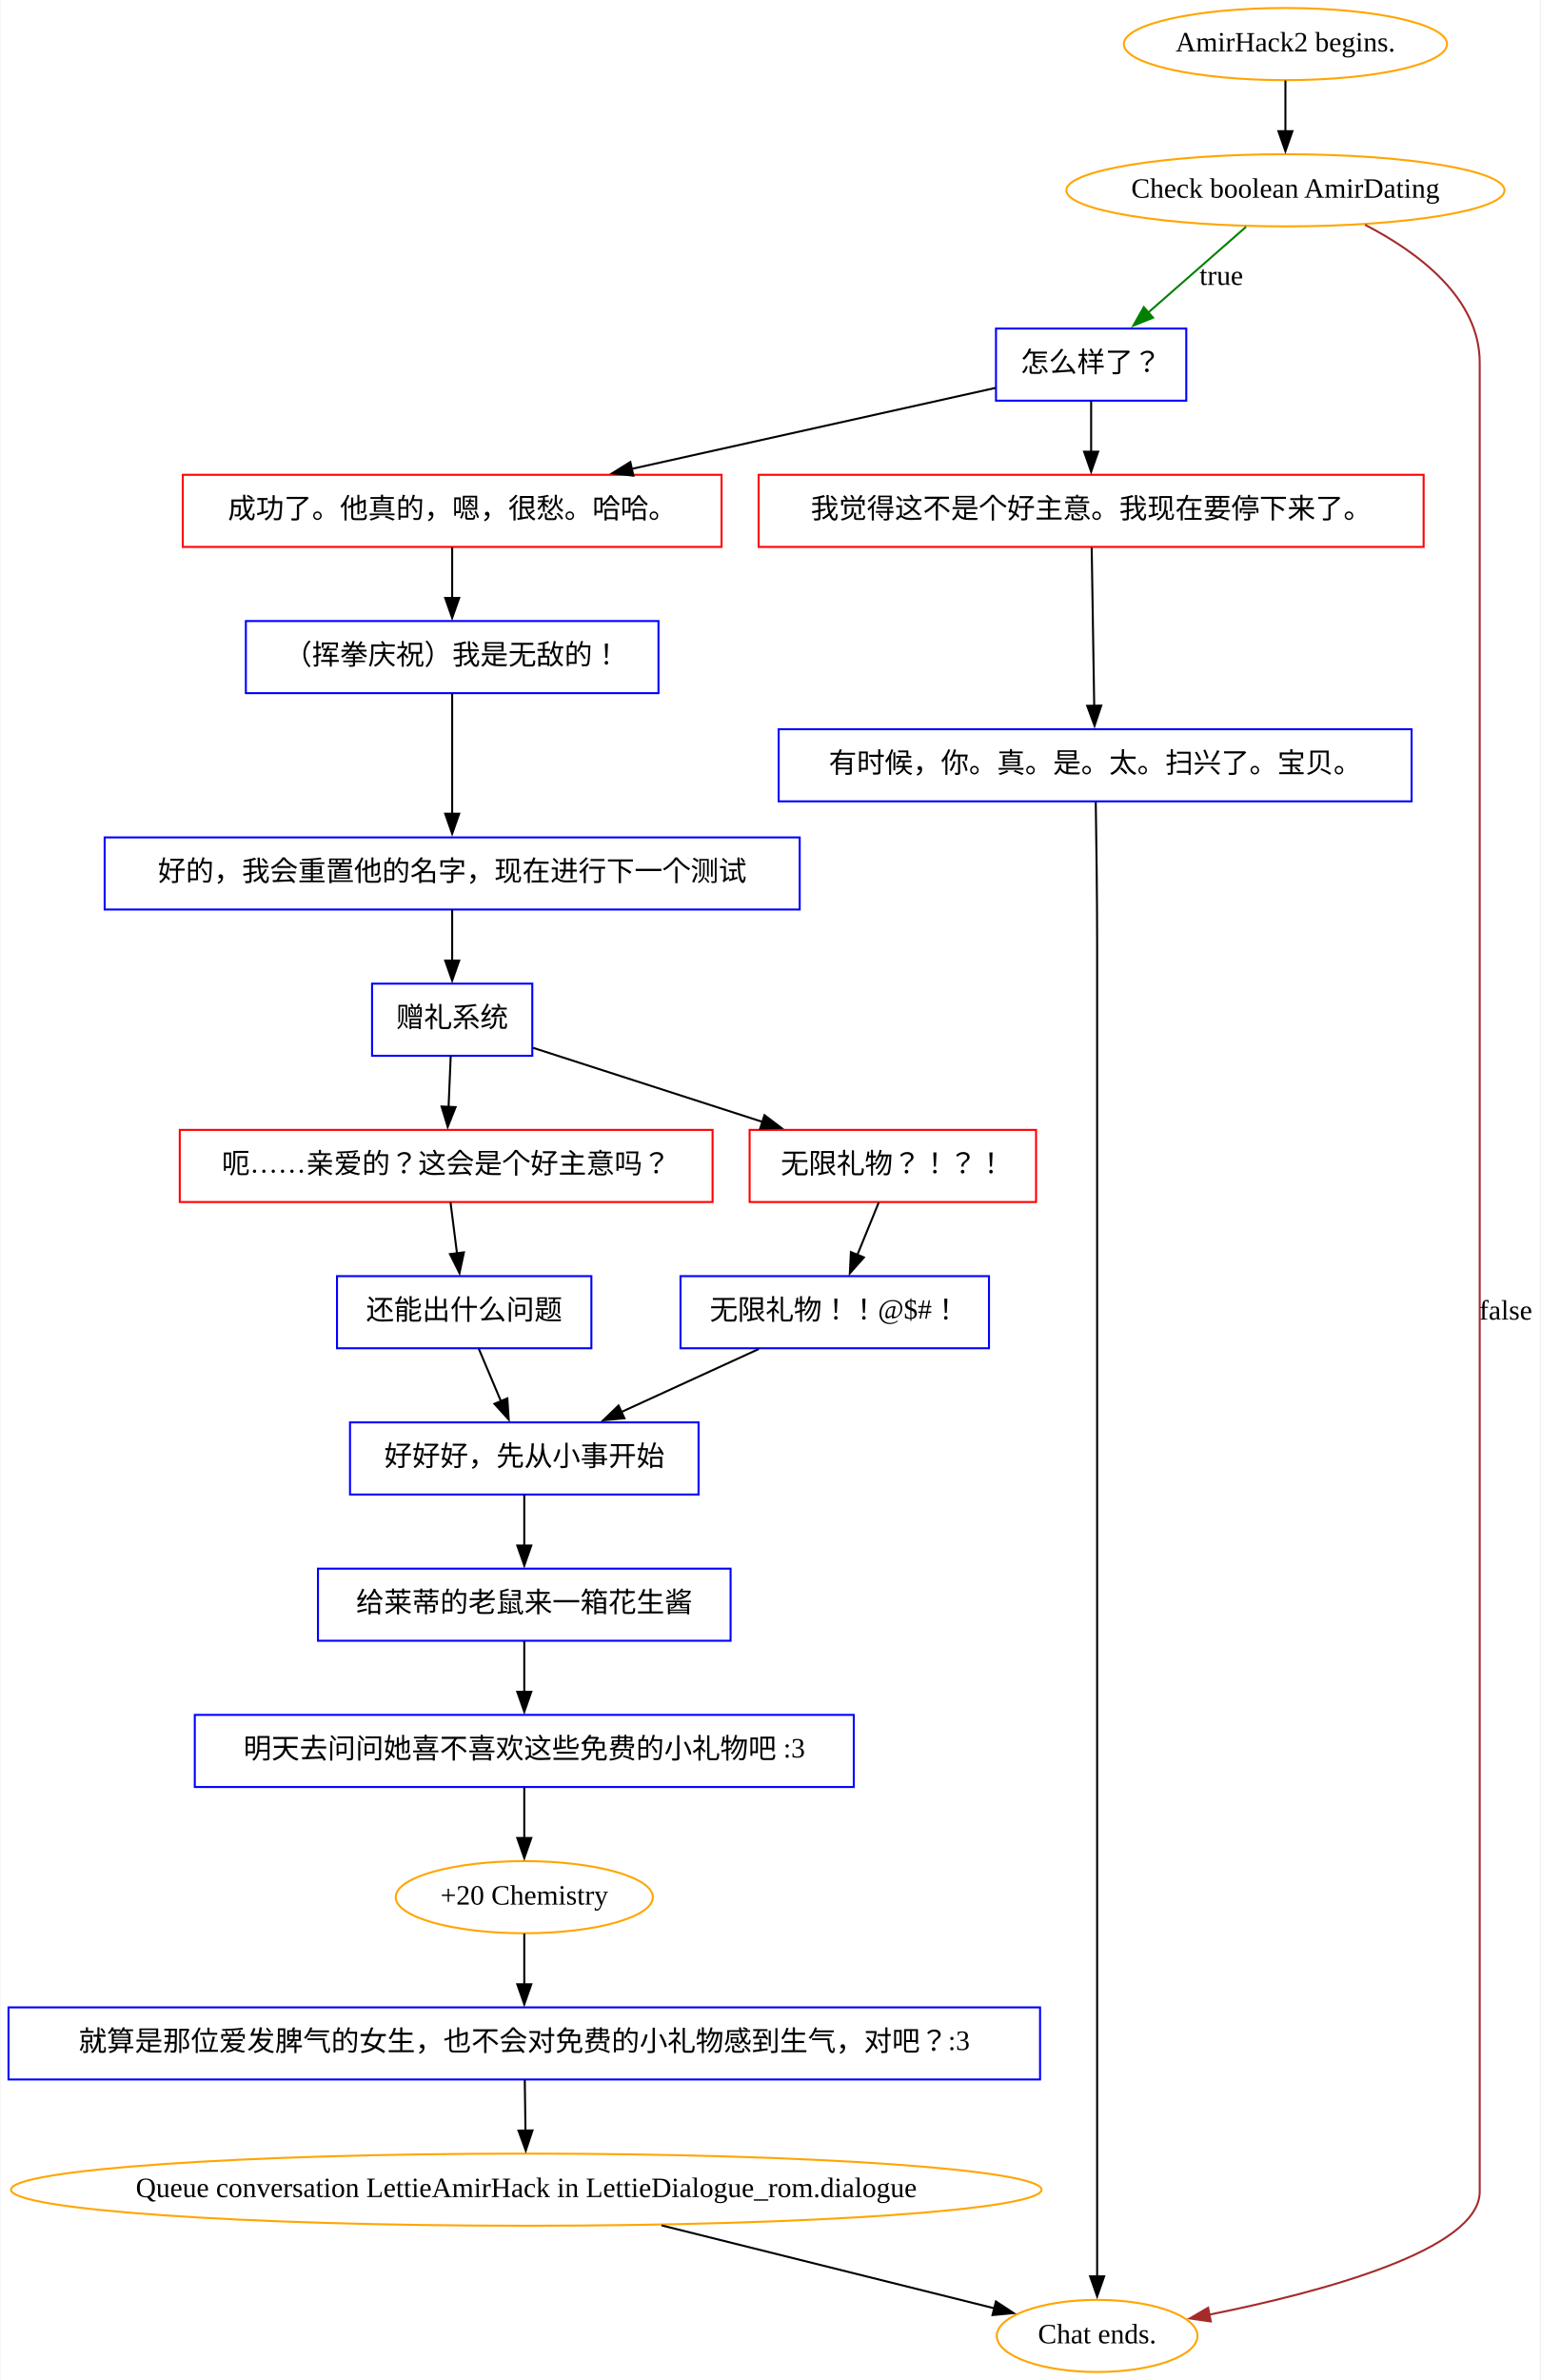
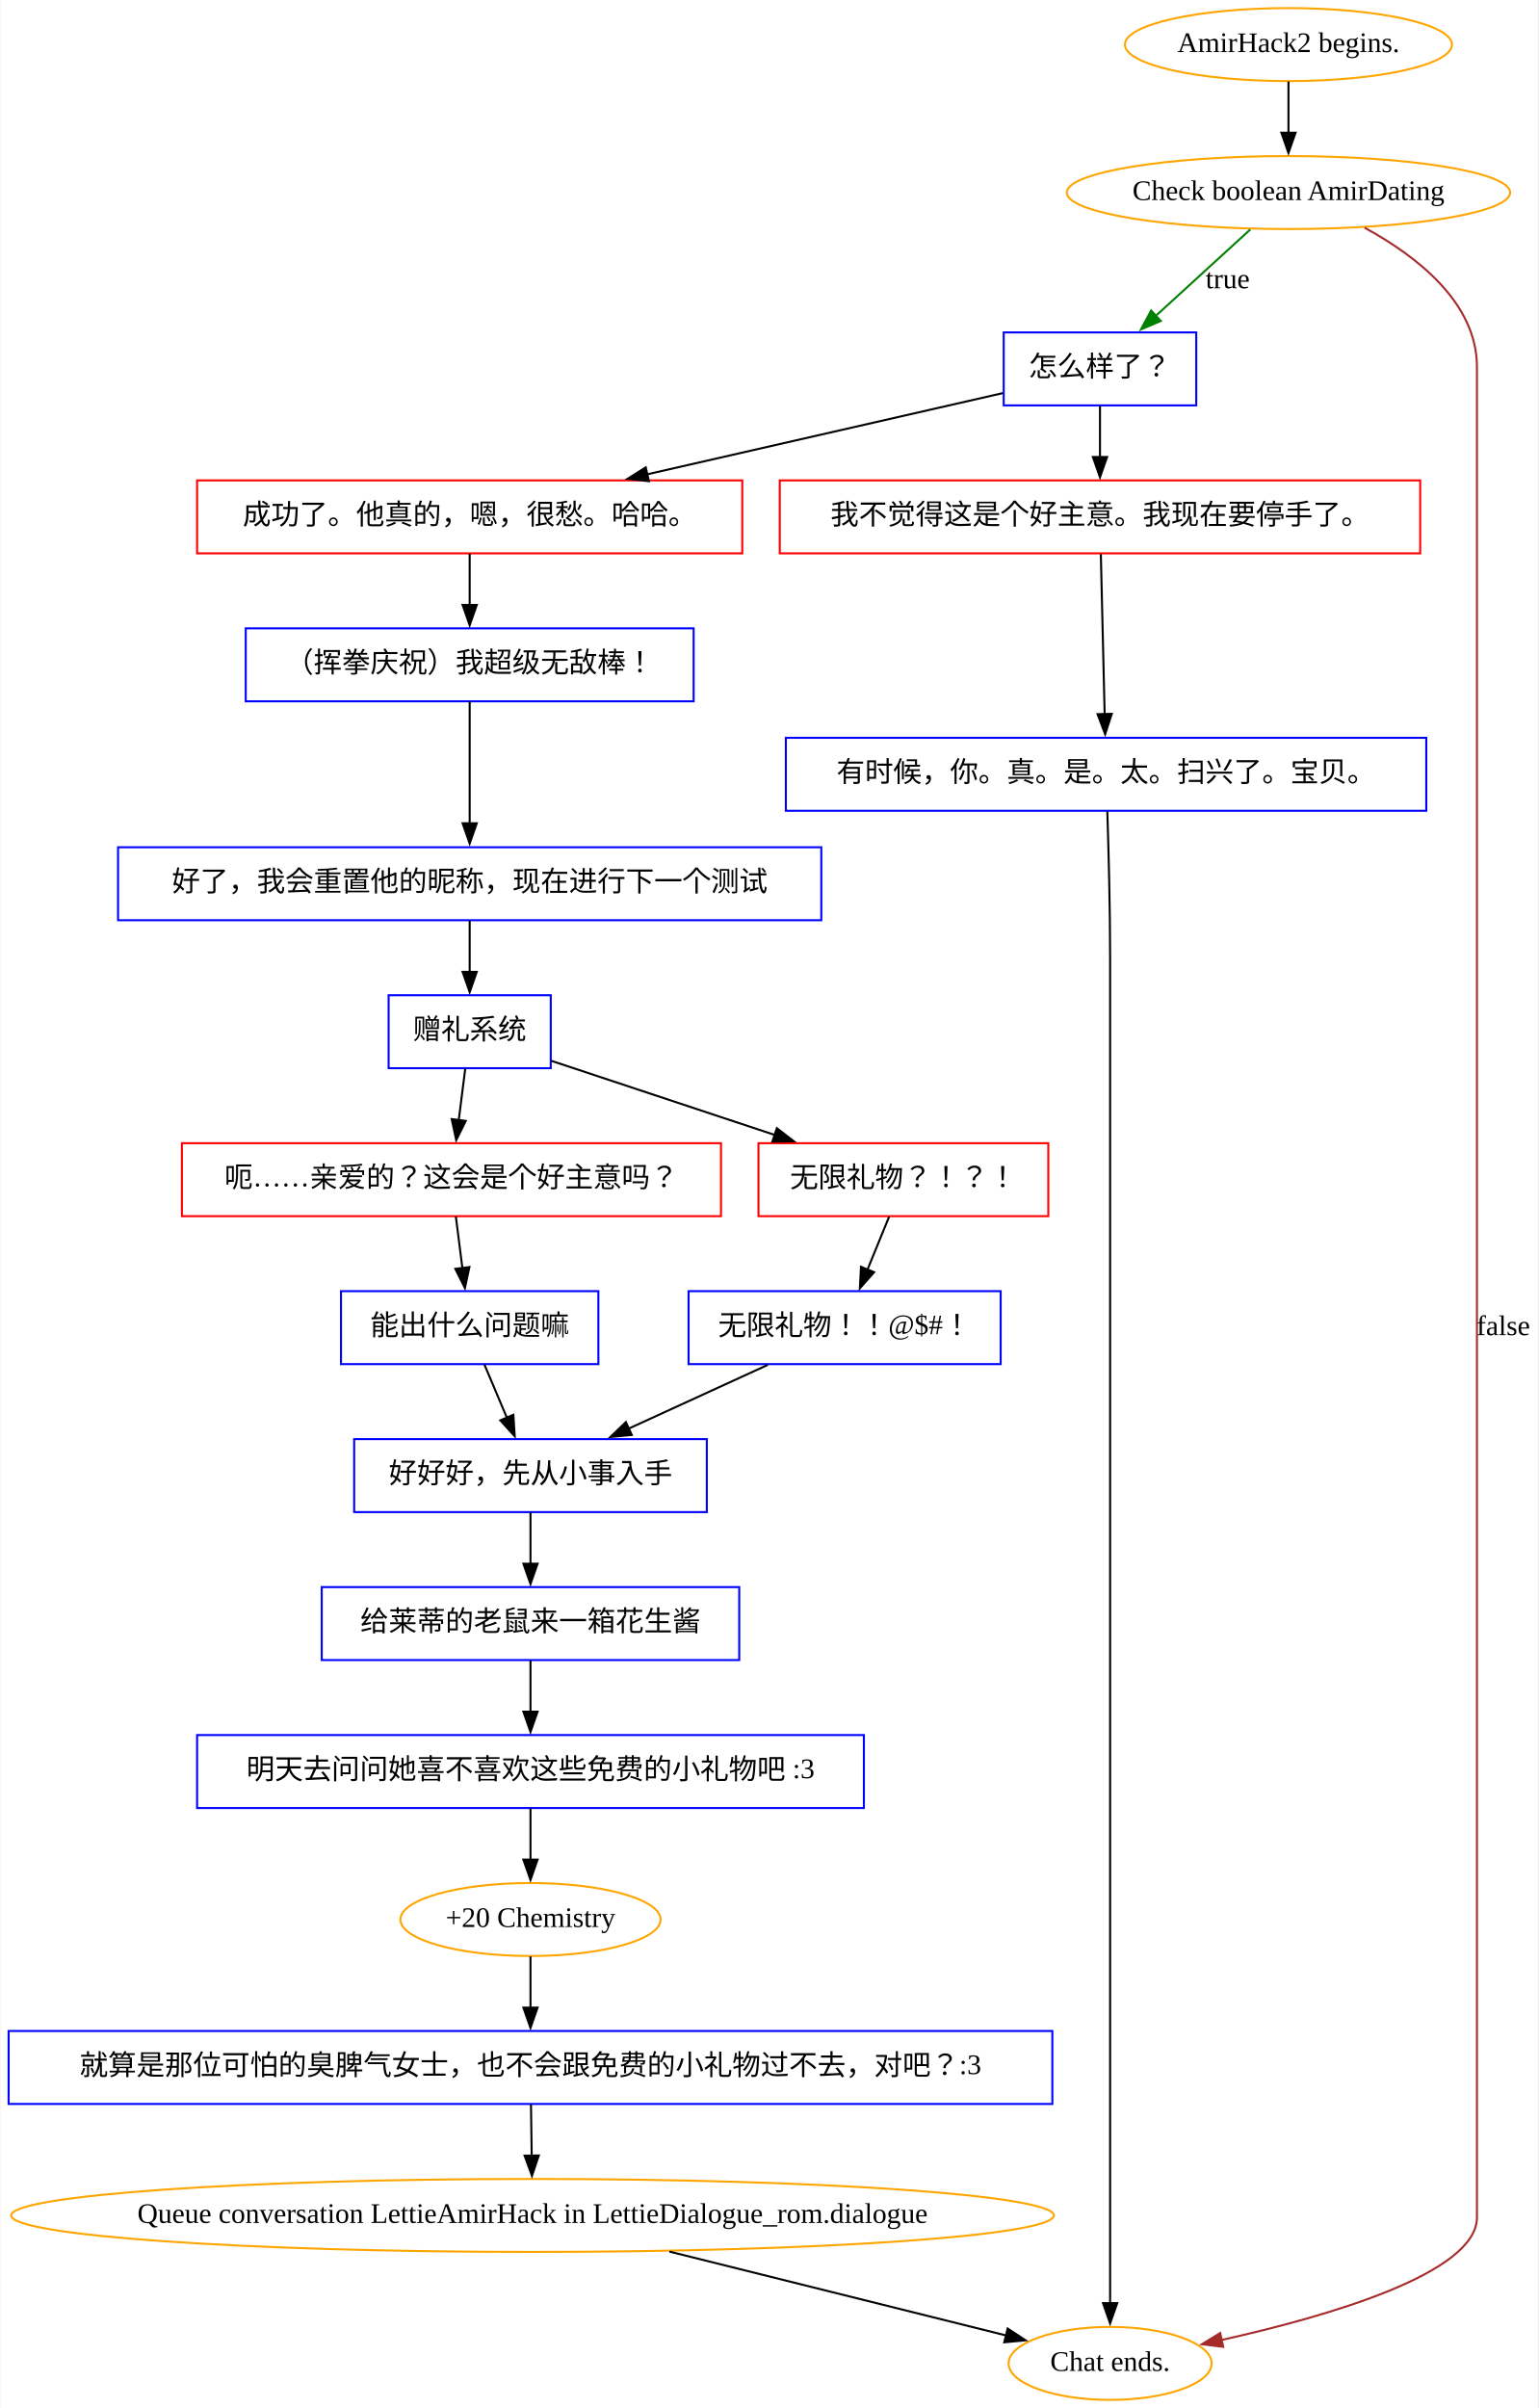
- <svg xmlns="http://www.w3.org/2000/svg" width="769pt" height="1188pt" viewBox="0.00 0.00 768.50 1188.00">
+ <svg xmlns="http://www.w3.org/2000/svg" width="759pt" height="1188pt" viewBox="0.00 0.00 758.50 1188.00">
  <g id="graph0" class="graph" transform="scale(1 1) rotate(0) translate(4 1184)">
-     <polygon fill="white" stroke="none" points="-4,4 -4,-1184 764.5,-1184 764.5,4 -4,4" />
+     <polygon fill="white" stroke="none" points="-4,4 -4,-1184 754.5,-1184 754.5,4 -4,4" />
    <g id="node1" class="node">
-       <ellipse fill="none" stroke="orange" cx="637.5" cy="-1162" rx="80.69" ry="18" />
-       <text text-anchor="middle" x="637.5" y="-1158.3" font-family="Times New Roman,serif" font-size="14.00">AmirHack2 begins.</text>
+       <ellipse fill="none" stroke="orange" cx="631.5" cy="-1162" rx="80.69" ry="18" />
+       <text text-anchor="middle" x="631.5" y="-1158.3" font-family="Times New Roman,serif" font-size="14.00">AmirHack2 begins.</text>
    </g>
    <g id="node2" class="node">
-       <ellipse fill="none" stroke="orange" cx="637.5" cy="-1089" rx="109.38" ry="18" />
-       <text text-anchor="middle" x="637.5" y="-1085.3" font-family="Times New Roman,serif" font-size="14.00">Check boolean AmirDating</text>
+       <ellipse fill="none" stroke="orange" cx="631.5" cy="-1089" rx="109.38" ry="18" />
+       <text text-anchor="middle" x="631.5" y="-1085.3" font-family="Times New Roman,serif" font-size="14.00">Check boolean AmirDating</text>
    </g>
    <g id="edge1" class="edge">
-       <path fill="none" stroke="black" d="M637.5,-1143.81C637.5,-1136.23 637.5,-1127.1 637.5,-1118.54" />
-       <polygon fill="black" stroke="black" points="641,-1118.54 637.5,-1108.54 634,-1118.54 641,-1118.54" />
+       <path fill="none" stroke="black" d="M631.5,-1143.81C631.5,-1136.23 631.5,-1127.1 631.5,-1118.54" />
+       <polygon fill="black" stroke="black" points="635,-1118.54 631.5,-1108.54 628,-1118.54 635,-1118.54" />
    </g>
    <g id="node3" class="node">
-       <polygon fill="none" stroke="blue" points="588,-1020 493,-1020 493,-984 588,-984 588,-1020" />
-       <text text-anchor="middle" x="540.5" y="-998.3" font-family="Times New Roman,serif" font-size="14.00">怎么样了？</text>
+       <polygon fill="none" stroke="blue" points="586,-1020 491,-1020 491,-984 586,-984 586,-1020" />
+       <text text-anchor="middle" x="538.5" y="-998.3" font-family="Times New Roman,serif" font-size="14.00">怎么样了？</text>
    </g>
    <g id="edge2" class="edge">
-       <path fill="none" stroke="green" d="M617.87,-1070.8C603.76,-1058.44 584.54,-1041.59 568.78,-1027.78" />
-       <polygon fill="green" stroke="green" points="571.4,-1025.42 561.57,-1021.46 566.79,-1030.69 571.4,-1025.42" />
-       <text text-anchor="middle" x="605.5" y="-1041.8" font-family="Times New Roman,serif" font-size="14.00">true</text>
+       <path fill="none" stroke="green" d="M612.68,-1070.8C599.28,-1058.55 581.06,-1041.9 566.03,-1028.16" />
+       <polygon fill="green" stroke="green" points="568.47,-1025.65 558.73,-1021.49 563.75,-1030.82 568.47,-1025.65" />
+       <text text-anchor="middle" x="601.5" y="-1041.8" font-family="Times New Roman,serif" font-size="14.00">true</text>
    </g>
    <g id="node4" class="node">
      <ellipse fill="none" stroke="orange" cx="543.5" cy="-18" rx="50.09" ry="18" />
      <text text-anchor="middle" x="543.5" y="-14.3" font-family="Times New Roman,serif" font-size="14.00">Chat ends.</text>
    </g>
    <g id="edge3" class="edge">
-       <path fill="none" stroke="brown" d="M677.23,-1071.8C704.02,-1057.95 734.5,-1035.13 734.5,-1003 734.5,-1003 734.5,-1003 734.5,-90 734.5,-60.96 655.93,-39.96 599.58,-28.64" />
-       <polygon fill="brown" stroke="brown" points="600.25,-25.21 589.77,-26.73 598.91,-32.08 600.25,-25.21" />
-       <text text-anchor="middle" x="747.5" y="-525.3" font-family="Times New Roman,serif" font-size="14.00">false</text>
+       <path fill="none" stroke="brown" d="M669.06,-1071.66C694.87,-1057.61 724.5,-1034.61 724.5,-1003 724.5,-1003 724.5,-1003 724.5,-90 724.5,-62.58 651.62,-41.37 598.35,-29.53" />
+       <polygon fill="brown" stroke="brown" points="599.31,-26.16 588.79,-27.47 597.83,-33 599.31,-26.16" />
+       <text text-anchor="middle" x="737.5" y="-525.3" font-family="Times New Roman,serif" font-size="14.00">false</text>
    </g>
    <g id="node5" class="node">
-       <polygon fill="none" stroke="red" points="356,-947 87,-947 87,-911 356,-911 356,-947" />
-       <text text-anchor="middle" x="221.5" y="-925.3" font-family="Times New Roman,serif" font-size="14.00">成功了。他真的，嗯，很愁。哈哈。</text>
+       <polygon fill="none" stroke="red" points="362,-947 93,-947 93,-911 362,-911 362,-947" />
+       <text text-anchor="middle" x="227.5" y="-925.3" font-family="Times New Roman,serif" font-size="14.00">成功了。他真的，嗯，很愁。哈哈。</text>
    </g>
    <g id="edge4" class="edge">
-       <path fill="none" stroke="black" d="M492.74,-990.37C444.9,-979.72 370.1,-963.07 311.16,-949.96" />
-       <polygon fill="black" stroke="black" points="311.97,-946.55 301.45,-947.79 310.45,-953.38 311.97,-946.55" />
+       <path fill="none" stroke="black" d="M490.59,-990.06C443.94,-979.41 371.97,-962.98 315.09,-950" />
+       <polygon fill="black" stroke="black" points="315.93,-946.6 305.4,-947.78 314.37,-953.42 315.93,-946.6" />
    </g>
    <g id="node6" class="node">
-       <polygon fill="none" stroke="red" points="706.5,-947 374.5,-947 374.5,-911 706.5,-911 706.5,-947" />
-       <text text-anchor="middle" x="540.5" y="-925.3" font-family="Times New Roman,serif" font-size="14.00">我觉得这不是个好主意。我现在要停下来了。</text>
+       <polygon fill="none" stroke="red" points="696.5,-947 380.5,-947 380.5,-911 696.5,-911 696.5,-947" />
+       <text text-anchor="middle" x="538.5" y="-925.3" font-family="Times New Roman,serif" font-size="14.00">我不觉得这是个好主意。我现在要停手了。</text>
    </g>
    <g id="edge5" class="edge">
-       <path fill="none" stroke="black" d="M540.5,-983.81C540.5,-976.23 540.5,-967.1 540.5,-958.54" />
-       <polygon fill="black" stroke="black" points="544,-958.54 540.5,-948.54 537,-958.54 544,-958.54" />
+       <path fill="none" stroke="black" d="M538.5,-983.81C538.5,-976.23 538.5,-967.1 538.5,-958.54" />
+       <polygon fill="black" stroke="black" points="542,-958.54 538.5,-948.54 535,-958.54 542,-958.54" />
    </g>
    <g id="node7" class="node">
-       <polygon fill="none" stroke="blue" points="324.5,-874 118.5,-874 118.5,-838 324.5,-838 324.5,-874" />
-       <text text-anchor="middle" x="221.5" y="-852.3" font-family="Times New Roman,serif" font-size="14.00">（挥拳庆祝）我是无敌的！</text>
+       <polygon fill="none" stroke="blue" points="338,-874 117,-874 117,-838 338,-838 338,-874" />
+       <text text-anchor="middle" x="227.5" y="-852.3" font-family="Times New Roman,serif" font-size="14.00">（挥拳庆祝）我超级无敌棒！</text>
    </g>
    <g id="edge6" class="edge">
-       <path fill="none" stroke="black" d="M221.5,-910.81C221.5,-903.23 221.5,-894.1 221.5,-885.54" />
-       <polygon fill="black" stroke="black" points="225,-885.54 221.5,-875.54 218,-885.54 225,-885.54" />
+       <path fill="none" stroke="black" d="M227.5,-910.81C227.5,-903.23 227.5,-894.1 227.5,-885.54" />
+       <polygon fill="black" stroke="black" points="231,-885.54 227.5,-875.54 224,-885.54 231,-885.54" />
    </g>
    <g id="node8" class="node">
-       <polygon fill="none" stroke="blue" points="700.5,-820 384.5,-820 384.5,-784 700.5,-784 700.5,-820" />
-       <text text-anchor="middle" x="542.5" y="-798.3" font-family="Times New Roman,serif" font-size="14.00">有时候，你。真。是。太。扫兴了。宝贝。</text>
+       <polygon fill="none" stroke="blue" points="699.5,-820 383.5,-820 383.5,-784 699.5,-784 699.5,-820" />
+       <text text-anchor="middle" x="541.5" y="-798.3" font-family="Times New Roman,serif" font-size="14.00">有时候，你。真。是。太。扫兴了。宝贝。</text>
    </g>
    <g id="edge7" class="edge">
-       <path fill="none" stroke="black" d="M540.78,-910.62C541.1,-890.19 541.65,-855.99 542.04,-831.62" />
-       <polygon fill="black" stroke="black" points="545.54,-831.8 542.2,-821.75 538.54,-831.69 545.54,-831.8" />
+       <path fill="none" stroke="black" d="M538.92,-910.62C539.41,-890.19 540.23,-855.99 540.81,-831.62" />
+       <polygon fill="black" stroke="black" points="544.31,-831.83 541.05,-821.75 537.31,-831.66 544.31,-831.83" />
    </g>
    <g id="node9" class="node">
-       <polygon fill="none" stroke="blue" points="395,-766 48,-766 48,-730 395,-730 395,-766" />
-       <text text-anchor="middle" x="221.5" y="-744.3" font-family="Times New Roman,serif" font-size="14.00">好的，我会重置他的名字，现在进行下一个测试</text>
+       <polygon fill="none" stroke="blue" points="401,-766 54,-766 54,-730 401,-730 401,-766" />
+       <text text-anchor="middle" x="227.5" y="-744.3" font-family="Times New Roman,serif" font-size="14.00">好了，我会重置他的昵称，现在进行下一个测试</text>
    </g>
    <g id="edge8" class="edge">
-       <path fill="none" stroke="black" d="M221.5,-837.97C221.5,-821.76 221.5,-797.06 221.5,-777.79" />
-       <polygon fill="black" stroke="black" points="225,-777.85 221.5,-767.85 218,-777.85 225,-777.85" />
+       <path fill="none" stroke="black" d="M227.5,-837.97C227.5,-821.76 227.5,-797.06 227.5,-777.79" />
+       <polygon fill="black" stroke="black" points="231,-777.85 227.5,-767.85 224,-777.85 231,-777.85" />
    </g>
    <g id="edge9" class="edge">
-       <path fill="none" stroke="black" d="M542.81,-783.61C543.1,-765.67 543.5,-736.88 543.5,-712 543.5,-712 543.5,-712 543.5,-90 543.5,-76.08 543.5,-60.63 543.5,-47.7" />
+       <path fill="none" stroke="black" d="M542.12,-783.61C542.71,-765.67 543.5,-736.88 543.5,-712 543.5,-712 543.5,-712 543.5,-90 543.5,-76.08 543.5,-60.63 543.5,-47.7" />
      <polygon fill="black" stroke="black" points="547,-47.73 543.5,-37.73 540,-47.73 547,-47.73" />
    </g>
    <g id="node10" class="node">
-       <polygon fill="none" stroke="blue" points="261.5,-693 181.5,-693 181.5,-657 261.5,-657 261.5,-693" />
-       <text text-anchor="middle" x="221.5" y="-671.3" font-family="Times New Roman,serif" font-size="14.00">赠礼系统</text>
+       <polygon fill="none" stroke="blue" points="267.5,-693 187.5,-693 187.5,-657 267.5,-657 267.5,-693" />
+       <text text-anchor="middle" x="227.5" y="-671.3" font-family="Times New Roman,serif" font-size="14.00">赠礼系统</text>
    </g>
    <g id="edge10" class="edge">
-       <path fill="none" stroke="black" d="M221.5,-729.81C221.5,-722.23 221.5,-713.1 221.5,-704.54" />
-       <polygon fill="black" stroke="black" points="225,-704.54 221.5,-694.54 218,-704.54 225,-704.54" />
+       <path fill="none" stroke="black" d="M227.5,-729.81C227.5,-722.23 227.5,-713.1 227.5,-704.54" />
+       <polygon fill="black" stroke="black" points="231,-704.54 227.5,-694.54 224,-704.54 231,-704.54" />
    </g>
    <g id="node11" class="node">
      <polygon fill="none" stroke="red" points="351.5,-620 85.5,-620 85.5,-584 351.5,-584 351.5,-620" />
      <text text-anchor="middle" x="218.5" y="-598.3" font-family="Times New Roman,serif" font-size="14.00">呃……亲爱的？这会是个好主意吗？</text>
    </g>
    <g id="edge11" class="edge">
-       <path fill="none" stroke="black" d="M220.77,-656.81C220.45,-649.14 220.06,-639.89 219.69,-631.24" />
-       <polygon fill="black" stroke="black" points="223.2,-631.38 219.28,-621.54 216.21,-631.68 223.2,-631.38" />
+       <path fill="none" stroke="black" d="M225.32,-656.81C224.35,-649.14 223.18,-639.89 222.08,-631.24" />
+       <polygon fill="black" stroke="black" points="225.58,-631.01 220.85,-621.53 218.63,-631.89 225.58,-631.01" />
    </g>
    <g id="node12" class="node">
      <polygon fill="none" stroke="red" points="513,-620 370,-620 370,-584 513,-584 513,-620" />
      <text text-anchor="middle" x="441.5" y="-598.3" font-family="Times New Roman,serif" font-size="14.00">无限礼物？！？！</text>
    </g>
    <g id="edge12" class="edge">
-       <path fill="none" stroke="black" d="M261.85,-660.98C293.92,-650.63 339.39,-635.95 376.57,-623.96" />
-       <polygon fill="black" stroke="black" points="377.43,-627.35 385.87,-620.95 375.28,-620.69 377.43,-627.35" />
+       <path fill="none" stroke="black" d="M267.75,-660.65C298.8,-650.34 342.34,-635.9 378.07,-624.05" />
+       <polygon fill="black" stroke="black" points="379.06,-627.4 387.45,-620.93 376.85,-620.76 379.06,-627.4" />
    </g>
    <g id="node13" class="node">
      <polygon fill="none" stroke="blue" points="291,-547 164,-547 164,-511 291,-511 291,-547" />
-       <text text-anchor="middle" x="227.5" y="-525.3" font-family="Times New Roman,serif" font-size="14.00">还能出什么问题</text>
+       <text text-anchor="middle" x="227.5" y="-525.3" font-family="Times New Roman,serif" font-size="14.00">能出什么问题嘛</text>
    </g>
    <g id="edge13" class="edge">
      <path fill="none" stroke="black" d="M220.68,-583.81C221.65,-576.14 222.82,-566.89 223.92,-558.24" />
      <polygon fill="black" stroke="black" points="227.37,-558.89 225.15,-548.53 220.42,-558.01 227.37,-558.89" />
    </g>
    <g id="node14" class="node">
      <polygon fill="none" stroke="blue" points="489.5,-547 335.5,-547 335.5,-511 489.5,-511 489.5,-547" />
      <text text-anchor="middle" x="412.5" y="-525.3" font-family="Times New Roman,serif" font-size="14.00">无限礼物！！@$#！</text>
    </g>
    <g id="edge14" class="edge">
      <path fill="none" stroke="black" d="M434.48,-583.81C431.27,-575.96 427.4,-566.47 423.8,-557.66" />
      <polygon fill="black" stroke="black" points="427.05,-556.36 420.03,-548.43 420.57,-559.01 427.05,-556.36" />
    </g>
    <g id="node15" class="node">
      <polygon fill="none" stroke="blue" points="344.5,-474 170.5,-474 170.5,-438 344.5,-438 344.5,-474" />
-       <text text-anchor="middle" x="257.5" y="-452.3" font-family="Times New Roman,serif" font-size="14.00">好好好，先从小事开始</text>
+       <text text-anchor="middle" x="257.5" y="-452.3" font-family="Times New Roman,serif" font-size="14.00">好好好，先从小事入手</text>
    </g>
    <g id="edge15" class="edge">
      <path fill="none" stroke="black" d="M234.76,-510.81C238.12,-502.88 242.18,-493.26 245.94,-484.36" />
      <polygon fill="black" stroke="black" points="249.05,-486 249.72,-475.42 242.6,-483.27 249.05,-486" />
    </g>
    <g id="edge16" class="edge">
      <path fill="none" stroke="black" d="M374.58,-510.63C353.85,-501.13 327.94,-489.27 305.78,-479.11" />
      <polygon fill="black" stroke="black" points="307.49,-476.05 296.94,-475.07 304.57,-482.41 307.49,-476.05" />
    </g>
    <g id="node16" class="node">
      <polygon fill="none" stroke="blue" points="360.5,-401 154.5,-401 154.5,-365 360.5,-365 360.5,-401" />
      <text text-anchor="middle" x="257.5" y="-379.3" font-family="Times New Roman,serif" font-size="14.00">给莱蒂的老鼠来一箱花生酱</text>
    </g>
    <g id="edge17" class="edge">
      <path fill="none" stroke="black" d="M257.5,-437.81C257.5,-430.23 257.5,-421.1 257.5,-412.54" />
      <polygon fill="black" stroke="black" points="261,-412.54 257.5,-402.54 254,-412.54 261,-412.54" />
    </g>
    <g id="node17" class="node">
      <polygon fill="none" stroke="blue" points="422,-328 93,-328 93,-292 422,-292 422,-328" />
      <text text-anchor="middle" x="257.5" y="-306.3" font-family="Times New Roman,serif" font-size="14.00">明天去问问她喜不喜欢这些免费的小礼物吧 :3</text>
    </g>
    <g id="edge18" class="edge">
      <path fill="none" stroke="black" d="M257.5,-364.81C257.5,-357.23 257.5,-348.1 257.5,-339.54" />
      <polygon fill="black" stroke="black" points="261,-339.54 257.5,-329.54 254,-339.54 261,-339.54" />
    </g>
    <g id="node18" class="node">
      <ellipse fill="none" stroke="orange" cx="257.5" cy="-237" rx="64.19" ry="18" />
      <text text-anchor="middle" x="257.5" y="-233.3" font-family="Times New Roman,serif" font-size="14.00">+20 Chemistry</text>
    </g>
    <g id="edge19" class="edge">
      <path fill="none" stroke="black" d="M257.5,-291.81C257.5,-284.23 257.5,-275.1 257.5,-266.54" />
      <polygon fill="black" stroke="black" points="261,-266.54 257.5,-256.54 254,-266.54 261,-266.54" />
    </g>
    <g id="node19" class="node">
      <polygon fill="none" stroke="blue" points="515,-182 0,-182 0,-146 515,-146 515,-182" />
-       <text text-anchor="middle" x="257.5" y="-160.3" font-family="Times New Roman,serif" font-size="14.00">就算是那位爱发脾气的女生，也不会对免费的小礼物感到生气，对吧？:3</text>
+       <text text-anchor="middle" x="257.5" y="-160.3" font-family="Times New Roman,serif" font-size="14.00">就算是那位可怕的臭脾气女士，也不会跟免费的小礼物过不去，对吧？:3</text>
    </g>
    <g id="edge20" class="edge">
      <path fill="none" stroke="black" d="M257.5,-218.81C257.5,-211.23 257.5,-202.1 257.5,-193.54" />
      <polygon fill="black" stroke="black" points="261,-193.54 257.5,-183.54 254,-193.54 261,-193.54" />
    </g>
    <g id="node20" class="node">
      <ellipse fill="none" stroke="orange" cx="258.5" cy="-91" rx="257.25" ry="18" />
      <text text-anchor="middle" x="258.5" y="-87.3" font-family="Times New Roman,serif" font-size="14.00">Queue conversation LettieAmirHack in LettieDialogue_rom.dialogue</text>
    </g>
    <g id="edge21" class="edge">
      <path fill="none" stroke="black" d="M257.74,-145.81C257.85,-138.23 257.98,-129.1 258.1,-120.54" />
      <polygon fill="black" stroke="black" points="261.6,-120.59 258.24,-110.54 254.6,-120.49 261.6,-120.59" />
    </g>
    <g id="edge22" class="edge">
      <path fill="none" stroke="black" d="M326.04,-73.17C376.98,-60.48 445.79,-43.34 492.26,-31.77" />
      <polygon fill="black" stroke="black" points="492.95,-35.2 501.8,-29.39 491.26,-28.41 492.95,-35.2" />
    </g>
  </g>
</svg>
